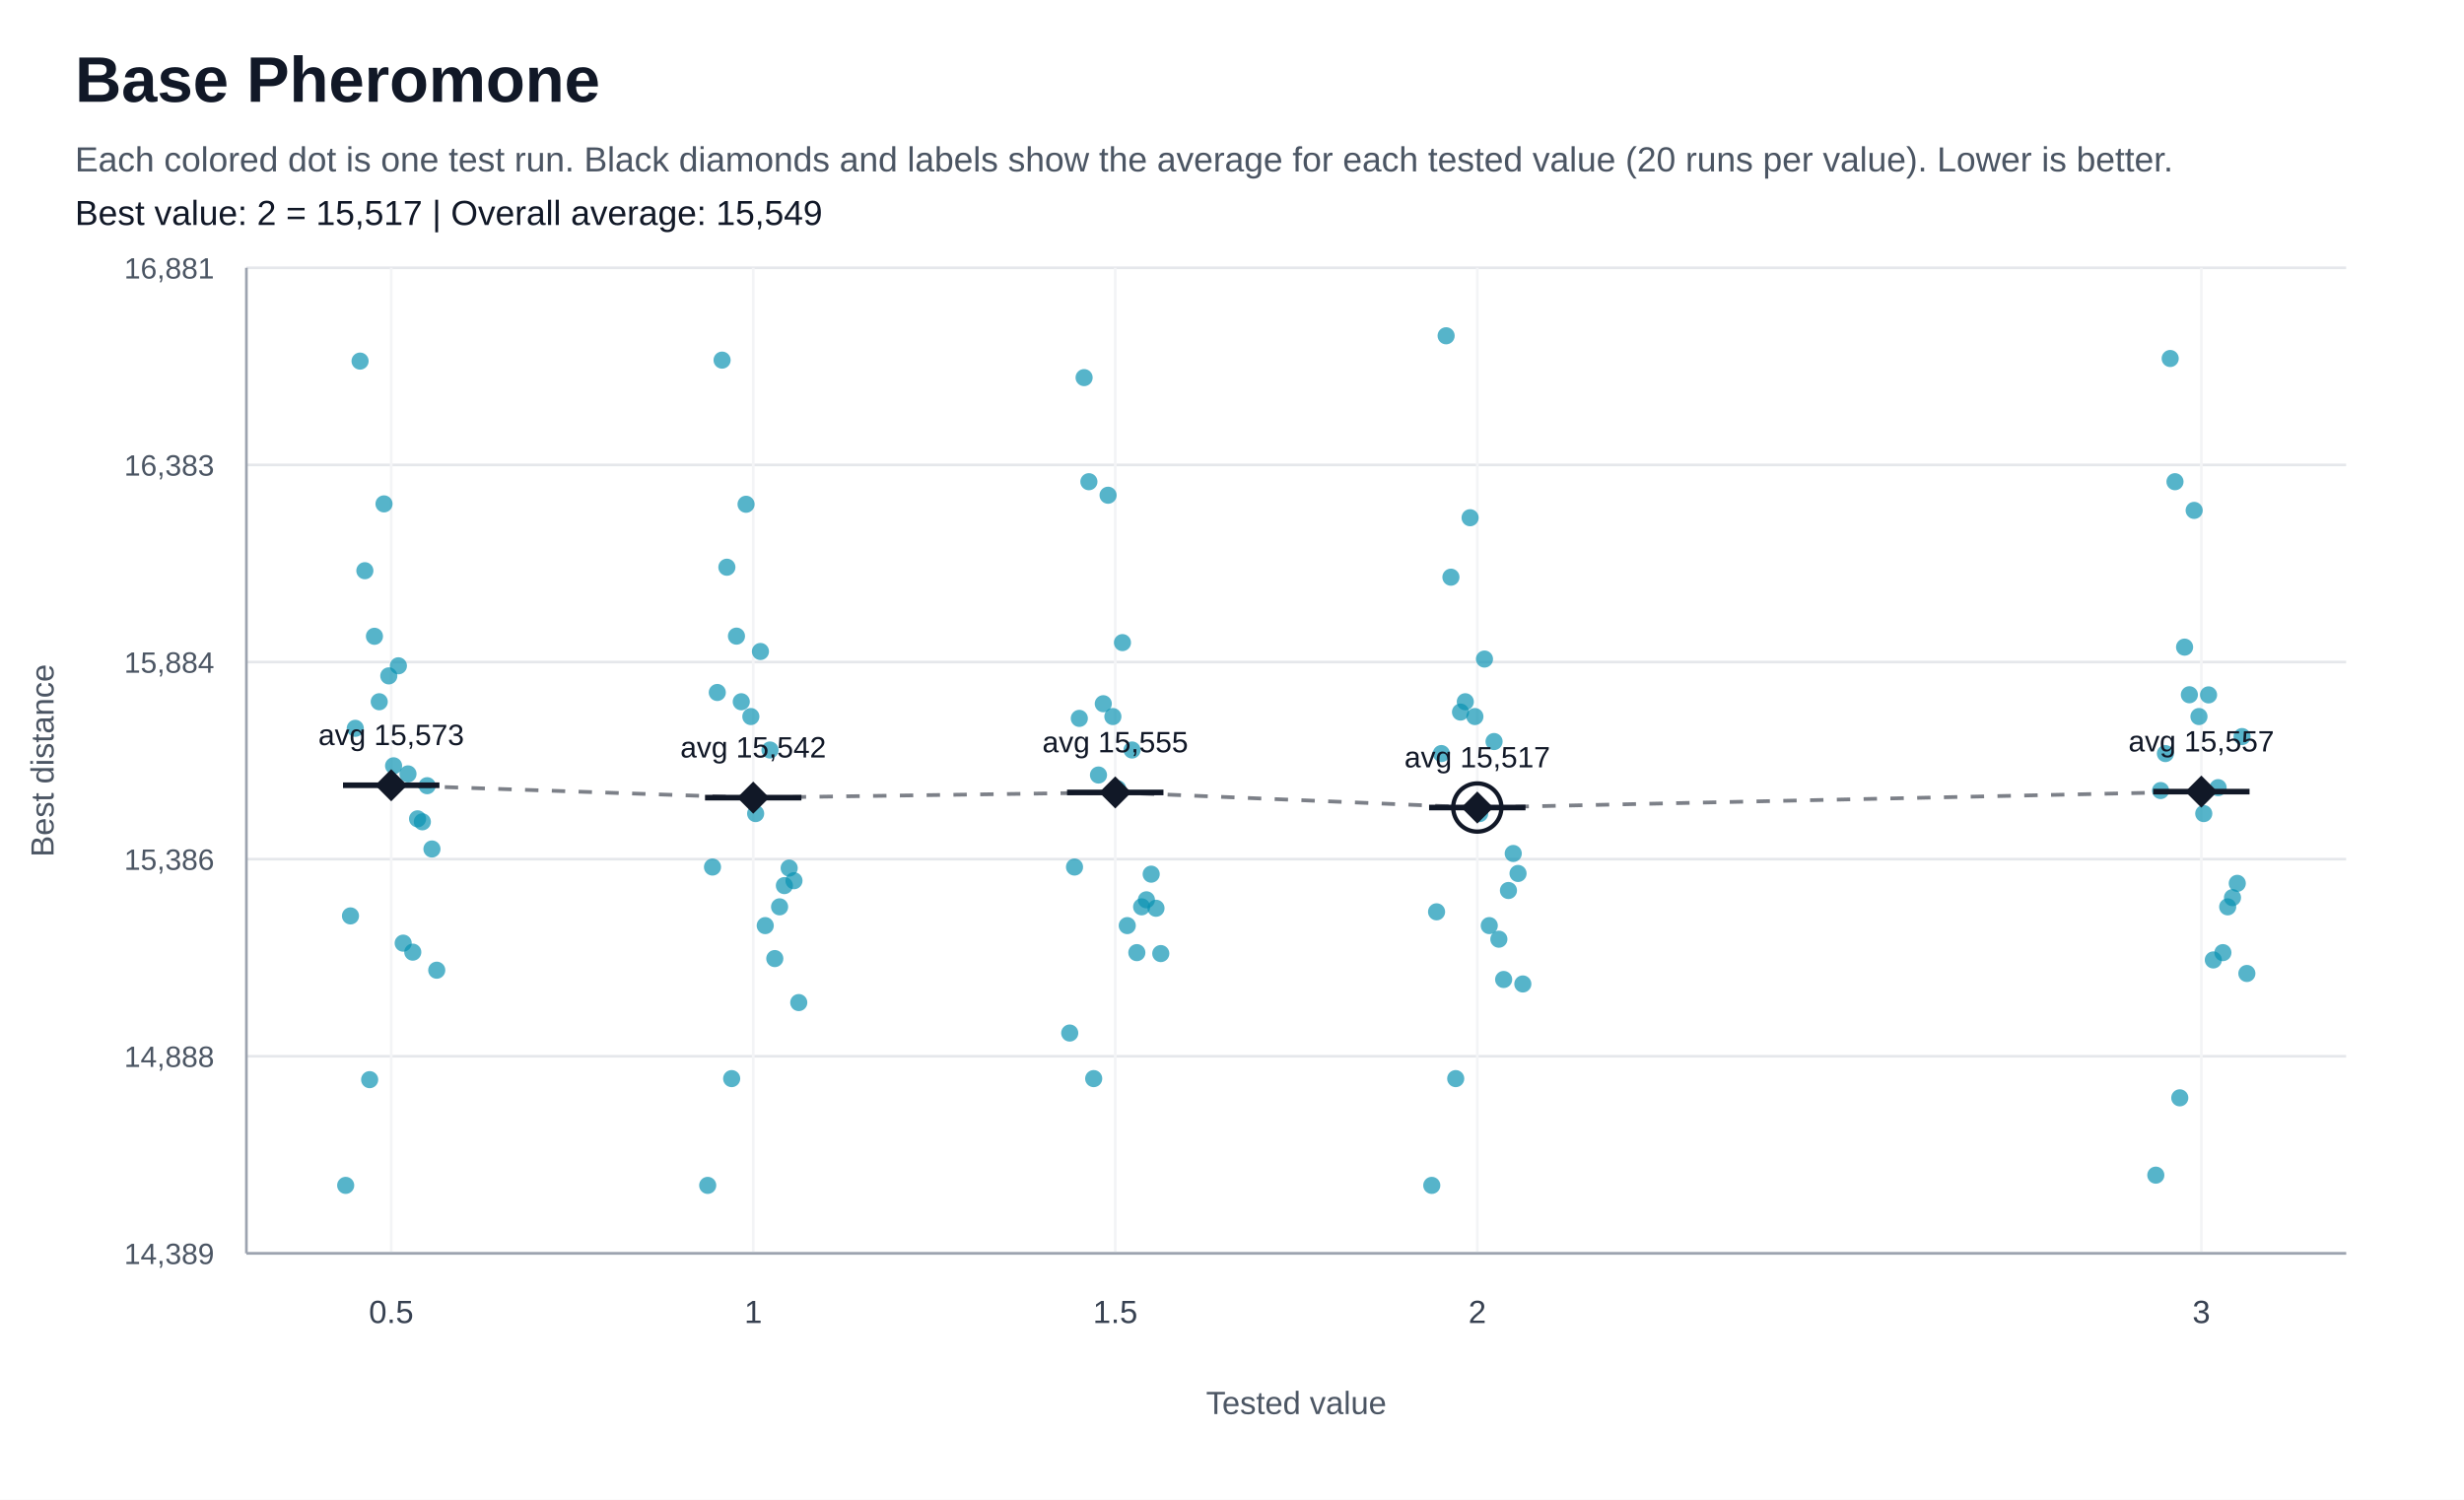
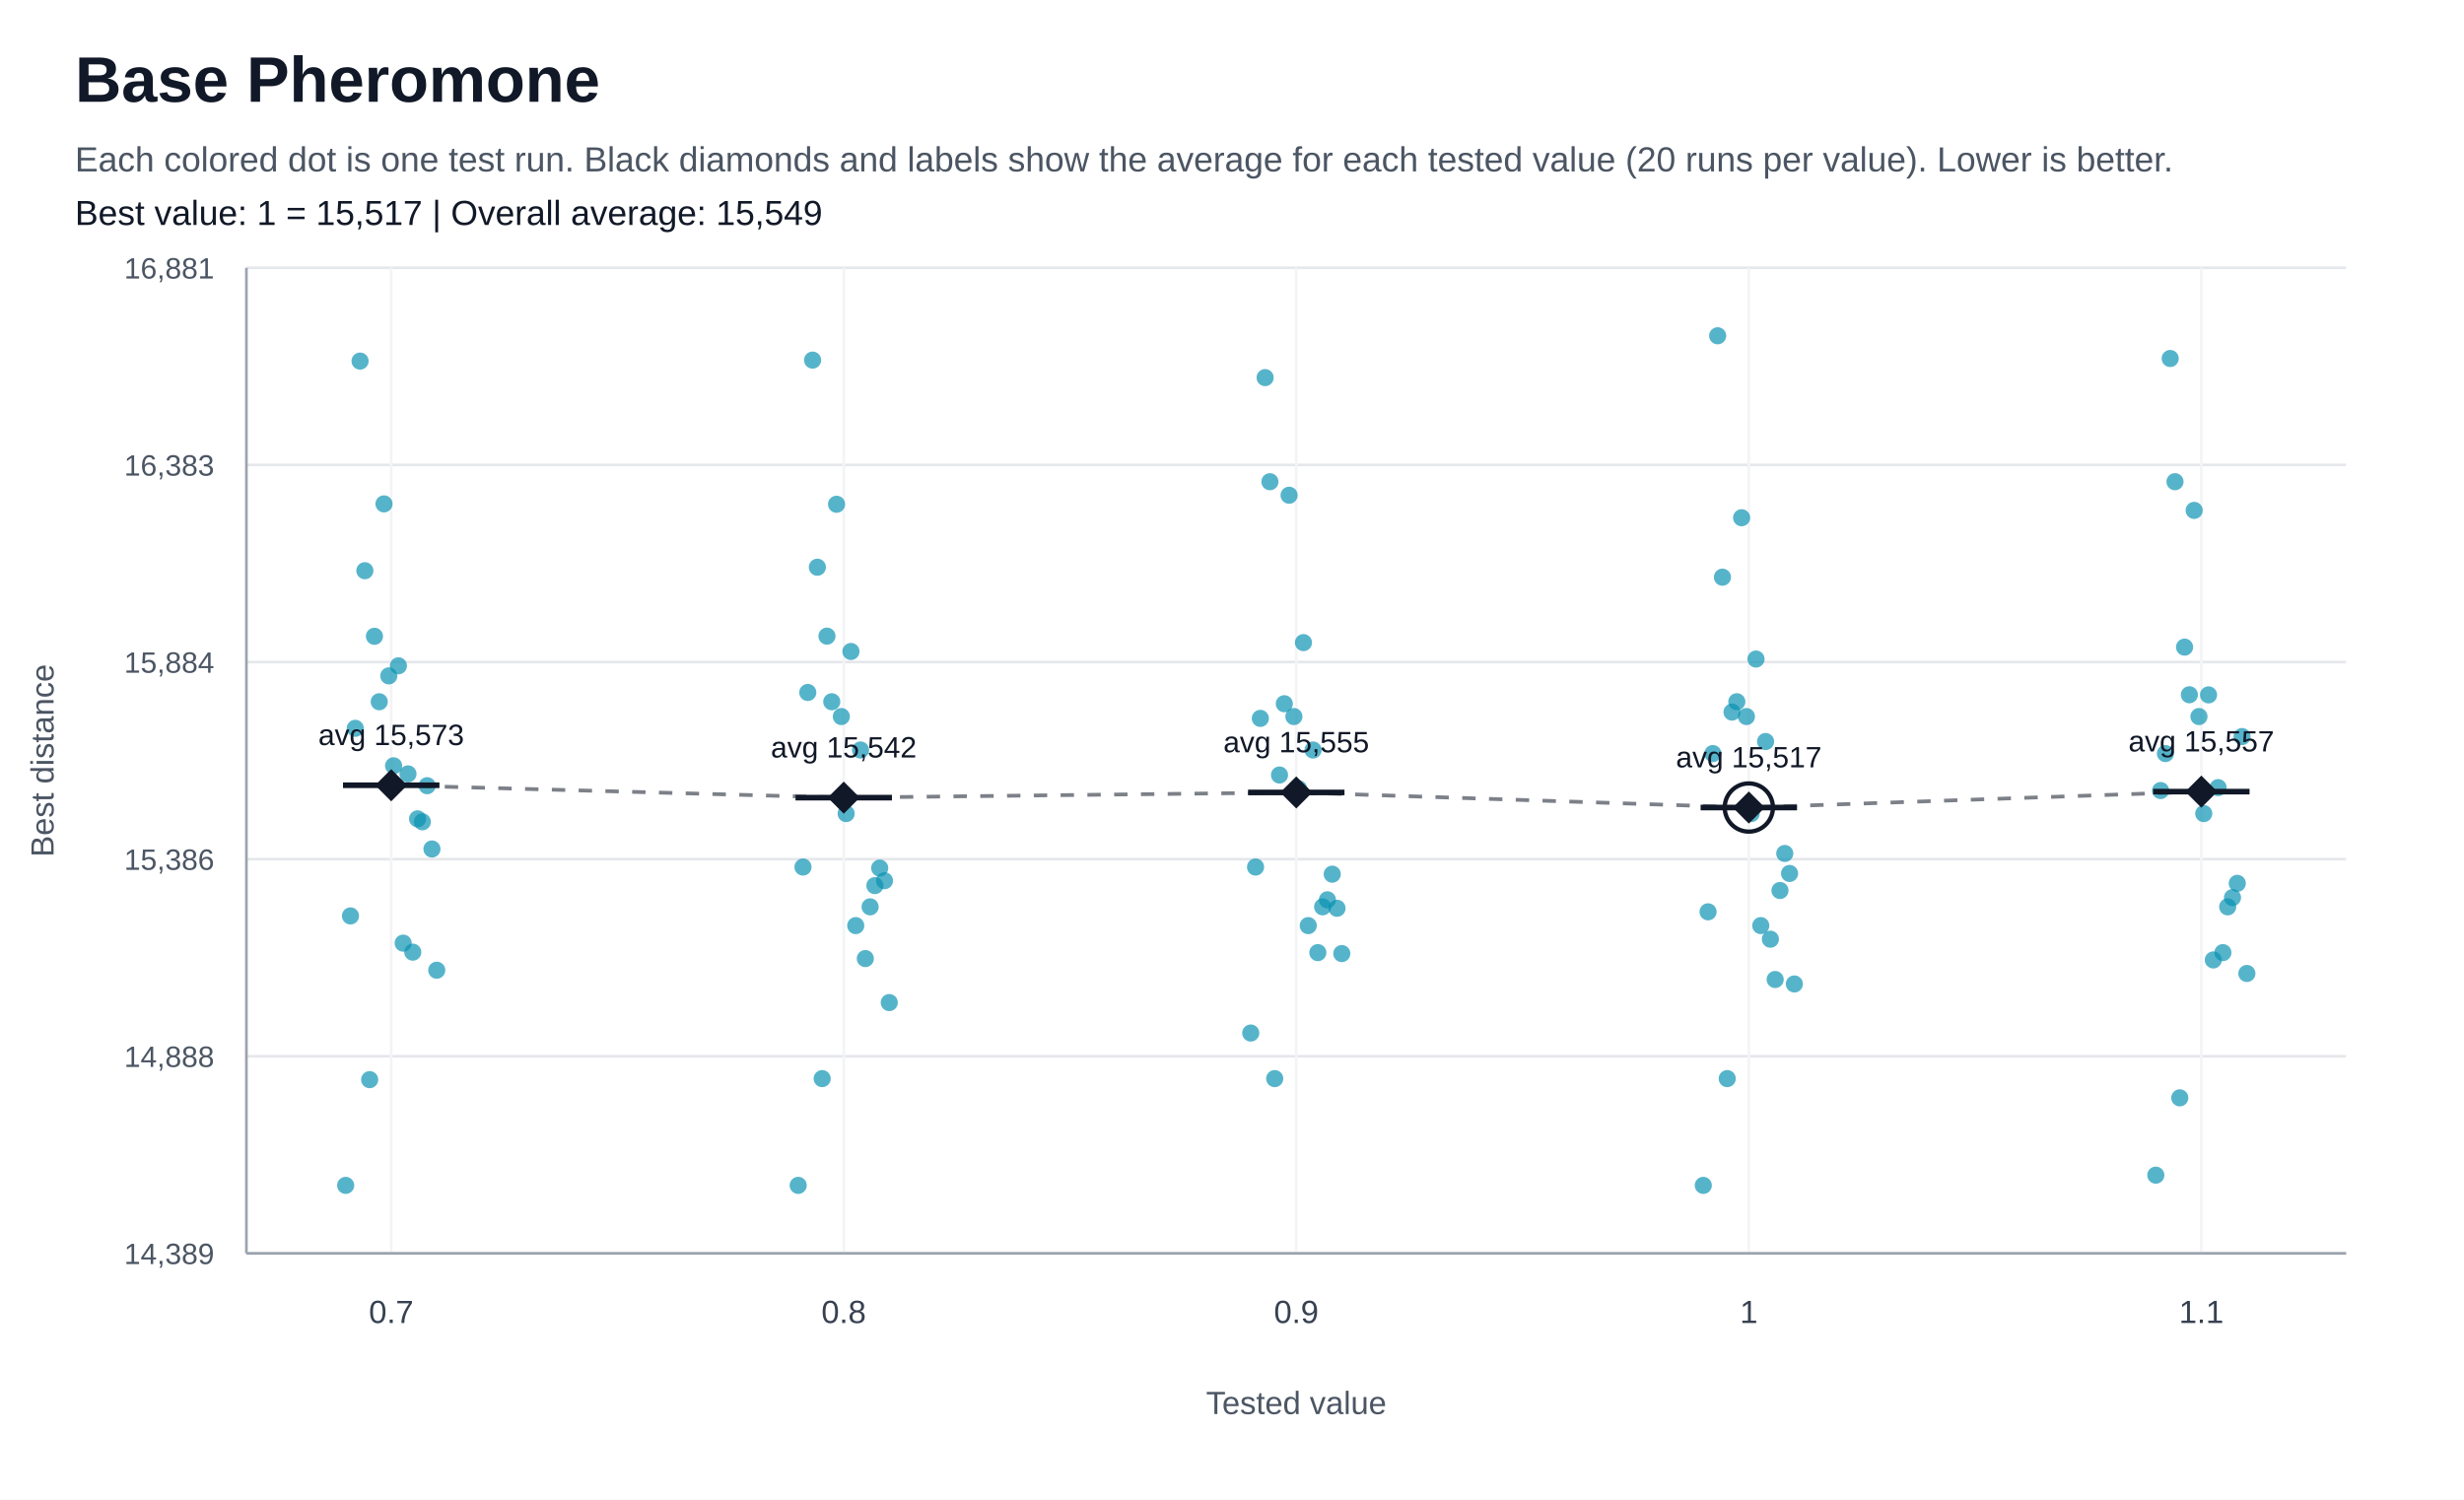
<svg xmlns="http://www.w3.org/2000/svg" width="920" height="560" viewBox="0 0 920 560">
  <rect width="100%" height="100%" fill="white" />
  <text x="28" y="38" font-family="Arial" font-size="24" font-weight="700" fill="#111827">Base Pheromone</text>
  <text x="28" y="64" font-family="Arial" font-size="13" fill="#4b5563">Each colored dot is one test run. Black diamonds and labels show the average for each tested value (20 runs per value). Lower is better.</text>
-   <text x="28" y="84" font-family="Arial" font-size="13" fill="#111827">Best value: 2 = 15,517 | Overall average: 15,549</text>
+   <text x="28" y="84" font-family="Arial" font-size="13" fill="#111827">Best value: 1 = 15,517 | Overall average: 15,549</text>
  <line x1="92" y1="468.00" x2="876" y2="468.00" stroke="#e5e7eb" stroke-width="1" />
  <text x="80" y="472.00" font-family="Arial" font-size="11" fill="#4b5563" text-anchor="end">14,389</text>
  <line x1="92" y1="394.40" x2="876" y2="394.40" stroke="#e5e7eb" stroke-width="1" />
  <text x="80" y="398.40" font-family="Arial" font-size="11" fill="#4b5563" text-anchor="end">14,888</text>
  <line x1="92" y1="320.80" x2="876" y2="320.80" stroke="#e5e7eb" stroke-width="1" />
  <text x="80" y="324.80" font-family="Arial" font-size="11" fill="#4b5563" text-anchor="end">15,386</text>
  <line x1="92" y1="247.20" x2="876" y2="247.20" stroke="#e5e7eb" stroke-width="1" />
  <text x="80" y="251.20" font-family="Arial" font-size="11" fill="#4b5563" text-anchor="end">15,884</text>
  <line x1="92" y1="173.60" x2="876" y2="173.60" stroke="#e5e7eb" stroke-width="1" />
  <text x="80" y="177.60" font-family="Arial" font-size="11" fill="#4b5563" text-anchor="end">16,383</text>
  <line x1="92" y1="100.00" x2="876" y2="100.00" stroke="#e5e7eb" stroke-width="1" />
  <text x="80" y="104.00" font-family="Arial" font-size="11" fill="#4b5563" text-anchor="end">16,881</text>
  <line x1="146.07" y1="100" x2="146.07" y2="468" stroke="#f3f4f6" stroke-width="1" />
-   <text x="146.07" y="494" font-family="Arial" font-size="12" fill="#374151" text-anchor="middle">0.5</text>
-   <line x1="281.24" y1="100" x2="281.24" y2="468" stroke="#f3f4f6" stroke-width="1" />
-   <text x="281.24" y="494" font-family="Arial" font-size="12" fill="#374151" text-anchor="middle">1</text>
-   <line x1="416.41" y1="100" x2="416.41" y2="468" stroke="#f3f4f6" stroke-width="1" />
-   <text x="416.41" y="494" font-family="Arial" font-size="12" fill="#374151" text-anchor="middle">1.5</text>
-   <line x1="551.59" y1="100" x2="551.59" y2="468" stroke="#f3f4f6" stroke-width="1" />
-   <text x="551.59" y="494" font-family="Arial" font-size="12" fill="#374151" text-anchor="middle">2</text>
+   <text x="146.07" y="494" font-family="Arial" font-size="12" fill="#374151" text-anchor="middle">0.7</text>
+   <line x1="315.03" y1="100" x2="315.03" y2="468" stroke="#f3f4f6" stroke-width="1" />
+   <text x="315.03" y="494" font-family="Arial" font-size="12" fill="#374151" text-anchor="middle">0.8</text>
+   <line x1="484.00" y1="100" x2="484.00" y2="468" stroke="#f3f4f6" stroke-width="1" />
+   <text x="484.00" y="494" font-family="Arial" font-size="12" fill="#374151" text-anchor="middle">0.9</text>
+   <line x1="652.97" y1="100" x2="652.97" y2="468" stroke="#f3f4f6" stroke-width="1" />
+   <text x="652.97" y="494" font-family="Arial" font-size="12" fill="#374151" text-anchor="middle">1</text>
  <line x1="821.93" y1="100" x2="821.93" y2="468" stroke="#f3f4f6" stroke-width="1" />
-   <text x="821.93" y="494" font-family="Arial" font-size="12" fill="#374151" text-anchor="middle">3</text>
+   <text x="821.93" y="494" font-family="Arial" font-size="12" fill="#374151" text-anchor="middle">1.1</text>
  <line x1="92" y1="468" x2="876" y2="468" stroke="#9ca3af" />
  <line x1="92" y1="100" x2="92" y2="468" stroke="#9ca3af" />
-   <polyline fill="none" stroke="#111827" stroke-width="1.4" opacity="0.55" stroke-dasharray="5 5" points="146.07,293.21 281.24,297.84 416.41,295.90 551.59,301.53 821.93,295.59" />
+   <polyline fill="none" stroke="#111827" stroke-width="1.4" opacity="0.55" stroke-dasharray="5 5" points="146.07,293.21 315.03,297.84 484.00,295.90 652.97,301.53 821.93,295.59" />
  <circle cx="129.07" cy="442.62" r="3.2" fill="#0891b2" opacity="0.68" />
  <circle cx="130.86" cy="342.00" r="3.2" fill="#0891b2" opacity="0.68" />
  <circle cx="132.65" cy="271.95" r="3.2" fill="#0891b2" opacity="0.68" />
  <circle cx="134.44" cy="134.83" r="3.2" fill="#0891b2" opacity="0.68" />
  <circle cx="136.23" cy="213.10" r="3.2" fill="#0891b2" opacity="0.68" />
  <circle cx="138.02" cy="403.14" r="3.2" fill="#0891b2" opacity="0.68" />
  <circle cx="139.81" cy="237.59" r="3.2" fill="#0891b2" opacity="0.68" />
  <circle cx="141.60" cy="262.03" r="3.2" fill="#0891b2" opacity="0.68" />
  <circle cx="143.38" cy="188.15" r="3.2" fill="#0891b2" opacity="0.68" />
  <circle cx="145.17" cy="252.37" r="3.2" fill="#0891b2" opacity="0.68" />
  <circle cx="146.96" cy="285.95" r="3.2" fill="#0891b2" opacity="0.68" />
  <circle cx="148.75" cy="248.61" r="3.2" fill="#0891b2" opacity="0.68" />
  <circle cx="150.54" cy="352.17" r="3.2" fill="#0891b2" opacity="0.68" />
  <circle cx="152.33" cy="288.97" r="3.2" fill="#0891b2" opacity="0.68" />
  <circle cx="154.12" cy="355.53" r="3.2" fill="#0891b2" opacity="0.68" />
  <circle cx="155.91" cy="305.75" r="3.2" fill="#0891b2" opacity="0.68" />
  <circle cx="157.70" cy="306.86" r="3.2" fill="#0891b2" opacity="0.68" />
  <circle cx="159.49" cy="293.38" r="3.2" fill="#0891b2" opacity="0.68" />
  <circle cx="161.28" cy="317.01" r="3.2" fill="#0891b2" opacity="0.68" />
  <circle cx="163.07" cy="362.27" r="3.2" fill="#0891b2" opacity="0.68" />
  <line x1="128.07" y1="293.21" x2="164.07" y2="293.21" stroke="#111827" stroke-width="2.1" />
  <polygon points="146.07,287.21 152.07,293.21 146.07,299.21 140.07,293.21" fill="#111827" />
  <text x="146.07" y="278.21" font-family="Arial" font-size="11" fill="#111827" text-anchor="middle">avg 15,573</text>
-   <circle cx="264.24" cy="442.62" r="3.2" fill="#0891b2" opacity="0.68" />
-   <circle cx="266.03" cy="323.75" r="3.2" fill="#0891b2" opacity="0.68" />
-   <circle cx="267.82" cy="258.57" r="3.2" fill="#0891b2" opacity="0.68" />
-   <circle cx="269.61" cy="134.47" r="3.2" fill="#0891b2" opacity="0.68" />
-   <circle cx="271.40" cy="211.80" r="3.2" fill="#0891b2" opacity="0.68" />
-   <circle cx="273.19" cy="402.75" r="3.2" fill="#0891b2" opacity="0.68" />
-   <circle cx="274.98" cy="237.53" r="3.2" fill="#0891b2" opacity="0.68" />
-   <circle cx="276.77" cy="262.03" r="3.2" fill="#0891b2" opacity="0.68" />
-   <circle cx="278.56" cy="188.29" r="3.2" fill="#0891b2" opacity="0.68" />
-   <circle cx="280.35" cy="267.56" r="3.2" fill="#0891b2" opacity="0.68" />
-   <circle cx="282.14" cy="303.79" r="3.2" fill="#0891b2" opacity="0.68" />
-   <circle cx="283.93" cy="243.26" r="3.2" fill="#0891b2" opacity="0.68" />
-   <circle cx="285.72" cy="345.62" r="3.2" fill="#0891b2" opacity="0.68" />
-   <circle cx="287.50" cy="280.05" r="3.2" fill="#0891b2" opacity="0.68" />
-   <circle cx="289.29" cy="357.93" r="3.2" fill="#0891b2" opacity="0.68" />
-   <circle cx="291.08" cy="338.61" r="3.2" fill="#0891b2" opacity="0.68" />
-   <circle cx="292.87" cy="330.68" r="3.2" fill="#0891b2" opacity="0.68" />
-   <circle cx="294.66" cy="324.14" r="3.2" fill="#0891b2" opacity="0.68" />
-   <circle cx="296.45" cy="328.86" r="3.2" fill="#0891b2" opacity="0.68" />
-   <circle cx="298.24" cy="374.36" r="3.2" fill="#0891b2" opacity="0.68" />
-   <line x1="263.24" y1="297.84" x2="299.24" y2="297.84" stroke="#111827" stroke-width="2.1" />
-   <polygon points="281.24,291.84 287.24,297.84 281.24,303.84 275.24,297.84" fill="#111827" />
-   <text x="281.24" y="282.84" font-family="Arial" font-size="11" fill="#111827" text-anchor="middle">avg 15,542</text>
-   <circle cx="399.41" cy="385.73" r="3.2" fill="#0891b2" opacity="0.68" />
-   <circle cx="401.20" cy="323.75" r="3.2" fill="#0891b2" opacity="0.68" />
-   <circle cx="402.99" cy="268.24" r="3.2" fill="#0891b2" opacity="0.68" />
-   <circle cx="404.78" cy="141.00" r="3.2" fill="#0891b2" opacity="0.68" />
-   <circle cx="406.57" cy="179.87" r="3.2" fill="#0891b2" opacity="0.68" />
-   <circle cx="408.36" cy="402.75" r="3.2" fill="#0891b2" opacity="0.68" />
-   <circle cx="410.15" cy="289.39" r="3.2" fill="#0891b2" opacity="0.68" />
-   <circle cx="411.94" cy="262.77" r="3.2" fill="#0891b2" opacity="0.68" />
-   <circle cx="413.73" cy="184.92" r="3.2" fill="#0891b2" opacity="0.68" />
-   <circle cx="415.52" cy="267.56" r="3.2" fill="#0891b2" opacity="0.68" />
-   <circle cx="417.31" cy="294.52" r="3.2" fill="#0891b2" opacity="0.68" />
-   <circle cx="419.10" cy="239.95" r="3.2" fill="#0891b2" opacity="0.68" />
-   <circle cx="420.89" cy="345.62" r="3.2" fill="#0891b2" opacity="0.68" />
-   <circle cx="422.68" cy="280.05" r="3.2" fill="#0891b2" opacity="0.68" />
-   <circle cx="424.47" cy="355.71" r="3.2" fill="#0891b2" opacity="0.68" />
-   <circle cx="426.26" cy="338.61" r="3.2" fill="#0891b2" opacity="0.68" />
-   <circle cx="428.05" cy="335.99" r="3.2" fill="#0891b2" opacity="0.68" />
-   <circle cx="429.83" cy="326.41" r="3.2" fill="#0891b2" opacity="0.68" />
-   <circle cx="431.62" cy="339.14" r="3.2" fill="#0891b2" opacity="0.68" />
-   <circle cx="433.41" cy="356.06" r="3.2" fill="#0891b2" opacity="0.68" />
-   <line x1="398.41" y1="295.90" x2="434.41" y2="295.90" stroke="#111827" stroke-width="2.1" />
-   <polygon points="416.41,289.90 422.41,295.90 416.41,301.90 410.41,295.90" fill="#111827" />
-   <text x="416.41" y="280.90" font-family="Arial" font-size="11" fill="#111827" text-anchor="middle">avg 15,555</text>
-   <circle cx="534.59" cy="442.62" r="3.2" fill="#0891b2" opacity="0.68" />
-   <circle cx="536.38" cy="340.47" r="3.2" fill="#0891b2" opacity="0.68" />
-   <circle cx="538.17" cy="281.38" r="3.2" fill="#0891b2" opacity="0.68" />
-   <circle cx="539.95" cy="125.38" r="3.2" fill="#0891b2" opacity="0.68" />
-   <circle cx="541.74" cy="215.52" r="3.2" fill="#0891b2" opacity="0.68" />
-   <circle cx="543.53" cy="402.75" r="3.2" fill="#0891b2" opacity="0.68" />
-   <circle cx="545.32" cy="265.89" r="3.2" fill="#0891b2" opacity="0.68" />
-   <circle cx="547.11" cy="262.03" r="3.2" fill="#0891b2" opacity="0.68" />
-   <circle cx="548.90" cy="193.32" r="3.2" fill="#0891b2" opacity="0.68" />
-   <circle cx="550.69" cy="267.56" r="3.2" fill="#0891b2" opacity="0.68" />
-   <circle cx="552.48" cy="303.79" r="3.2" fill="#0891b2" opacity="0.68" />
-   <circle cx="554.27" cy="246.09" r="3.2" fill="#0891b2" opacity="0.68" />
-   <circle cx="556.06" cy="345.62" r="3.2" fill="#0891b2" opacity="0.68" />
-   <circle cx="557.85" cy="276.89" r="3.2" fill="#0891b2" opacity="0.68" />
-   <circle cx="559.64" cy="350.69" r="3.2" fill="#0891b2" opacity="0.68" />
-   <circle cx="561.43" cy="365.74" r="3.2" fill="#0891b2" opacity="0.68" />
-   <circle cx="563.22" cy="332.51" r="3.2" fill="#0891b2" opacity="0.68" />
-   <circle cx="565.01" cy="318.69" r="3.2" fill="#0891b2" opacity="0.68" />
-   <circle cx="566.80" cy="326.15" r="3.2" fill="#0891b2" opacity="0.68" />
-   <circle cx="568.59" cy="367.41" r="3.2" fill="#0891b2" opacity="0.68" />
-   <line x1="533.59" y1="301.53" x2="569.59" y2="301.53" stroke="#111827" stroke-width="2.1" />
-   <polygon points="551.59,295.53 557.59,301.53 551.59,307.53 545.59,301.53" fill="#111827" />
-   <circle cx="551.59" cy="301.53" r="9" fill="none" stroke="#111827" stroke-width="1.6" />
-   <text x="551.59" y="286.53" font-family="Arial" font-size="11" fill="#111827" text-anchor="middle">avg 15,517</text>
+   <circle cx="298.03" cy="442.62" r="3.2" fill="#0891b2" opacity="0.68" />
+   <circle cx="299.82" cy="323.75" r="3.2" fill="#0891b2" opacity="0.68" />
+   <circle cx="301.61" cy="258.57" r="3.2" fill="#0891b2" opacity="0.68" />
+   <circle cx="303.40" cy="134.47" r="3.2" fill="#0891b2" opacity="0.68" />
+   <circle cx="305.19" cy="211.80" r="3.2" fill="#0891b2" opacity="0.68" />
+   <circle cx="306.98" cy="402.75" r="3.2" fill="#0891b2" opacity="0.68" />
+   <circle cx="308.77" cy="237.53" r="3.2" fill="#0891b2" opacity="0.68" />
+   <circle cx="310.56" cy="262.03" r="3.2" fill="#0891b2" opacity="0.68" />
+   <circle cx="312.35" cy="188.29" r="3.2" fill="#0891b2" opacity="0.68" />
+   <circle cx="314.14" cy="267.56" r="3.2" fill="#0891b2" opacity="0.68" />
+   <circle cx="315.93" cy="303.79" r="3.2" fill="#0891b2" opacity="0.68" />
+   <circle cx="317.72" cy="243.26" r="3.2" fill="#0891b2" opacity="0.68" />
+   <circle cx="319.51" cy="345.62" r="3.2" fill="#0891b2" opacity="0.68" />
+   <circle cx="321.30" cy="280.05" r="3.2" fill="#0891b2" opacity="0.68" />
+   <circle cx="323.09" cy="357.93" r="3.2" fill="#0891b2" opacity="0.68" />
+   <circle cx="324.88" cy="338.61" r="3.2" fill="#0891b2" opacity="0.68" />
+   <circle cx="326.67" cy="330.68" r="3.2" fill="#0891b2" opacity="0.68" />
+   <circle cx="328.46" cy="324.14" r="3.2" fill="#0891b2" opacity="0.68" />
+   <circle cx="330.25" cy="328.86" r="3.2" fill="#0891b2" opacity="0.68" />
+   <circle cx="332.03" cy="374.36" r="3.2" fill="#0891b2" opacity="0.68" />
+   <line x1="297.03" y1="297.84" x2="333.03" y2="297.84" stroke="#111827" stroke-width="2.1" />
+   <polygon points="315.03,291.84 321.03,297.84 315.03,303.84 309.03,297.84" fill="#111827" />
+   <text x="315.03" y="282.84" font-family="Arial" font-size="11" fill="#111827" text-anchor="middle">avg 15,542</text>
+   <circle cx="467.00" cy="385.73" r="3.2" fill="#0891b2" opacity="0.68" />
+   <circle cx="468.79" cy="323.75" r="3.2" fill="#0891b2" opacity="0.68" />
+   <circle cx="470.58" cy="268.24" r="3.2" fill="#0891b2" opacity="0.68" />
+   <circle cx="472.37" cy="141.00" r="3.2" fill="#0891b2" opacity="0.68" />
+   <circle cx="474.16" cy="179.87" r="3.2" fill="#0891b2" opacity="0.68" />
+   <circle cx="475.95" cy="402.75" r="3.2" fill="#0891b2" opacity="0.68" />
+   <circle cx="477.74" cy="289.39" r="3.2" fill="#0891b2" opacity="0.68" />
+   <circle cx="479.53" cy="262.77" r="3.2" fill="#0891b2" opacity="0.68" />
+   <circle cx="481.32" cy="184.92" r="3.2" fill="#0891b2" opacity="0.68" />
+   <circle cx="483.11" cy="267.56" r="3.2" fill="#0891b2" opacity="0.68" />
+   <circle cx="484.89" cy="294.52" r="3.2" fill="#0891b2" opacity="0.68" />
+   <circle cx="486.68" cy="239.95" r="3.2" fill="#0891b2" opacity="0.68" />
+   <circle cx="488.47" cy="345.62" r="3.2" fill="#0891b2" opacity="0.68" />
+   <circle cx="490.26" cy="280.05" r="3.2" fill="#0891b2" opacity="0.68" />
+   <circle cx="492.05" cy="355.71" r="3.2" fill="#0891b2" opacity="0.68" />
+   <circle cx="493.84" cy="338.61" r="3.2" fill="#0891b2" opacity="0.68" />
+   <circle cx="495.63" cy="335.99" r="3.2" fill="#0891b2" opacity="0.68" />
+   <circle cx="497.42" cy="326.41" r="3.2" fill="#0891b2" opacity="0.68" />
+   <circle cx="499.21" cy="339.14" r="3.2" fill="#0891b2" opacity="0.68" />
+   <circle cx="501.00" cy="356.06" r="3.2" fill="#0891b2" opacity="0.68" />
+   <line x1="466.00" y1="295.90" x2="502.00" y2="295.90" stroke="#111827" stroke-width="2.1" />
+   <polygon points="484.00,289.90 490.00,295.90 484.00,301.90 478.00,295.90" fill="#111827" />
+   <text x="484.00" y="280.90" font-family="Arial" font-size="11" fill="#111827" text-anchor="middle">avg 15,555</text>
+   <circle cx="635.97" cy="442.62" r="3.2" fill="#0891b2" opacity="0.68" />
+   <circle cx="637.75" cy="340.47" r="3.2" fill="#0891b2" opacity="0.68" />
+   <circle cx="639.54" cy="281.38" r="3.2" fill="#0891b2" opacity="0.68" />
+   <circle cx="641.33" cy="125.38" r="3.2" fill="#0891b2" opacity="0.68" />
+   <circle cx="643.12" cy="215.52" r="3.2" fill="#0891b2" opacity="0.68" />
+   <circle cx="644.91" cy="402.75" r="3.2" fill="#0891b2" opacity="0.68" />
+   <circle cx="646.70" cy="265.89" r="3.2" fill="#0891b2" opacity="0.68" />
+   <circle cx="648.49" cy="262.03" r="3.2" fill="#0891b2" opacity="0.68" />
+   <circle cx="650.28" cy="193.32" r="3.2" fill="#0891b2" opacity="0.68" />
+   <circle cx="652.07" cy="267.56" r="3.2" fill="#0891b2" opacity="0.68" />
+   <circle cx="653.86" cy="303.79" r="3.2" fill="#0891b2" opacity="0.68" />
+   <circle cx="655.65" cy="246.09" r="3.2" fill="#0891b2" opacity="0.68" />
+   <circle cx="657.44" cy="345.62" r="3.2" fill="#0891b2" opacity="0.68" />
+   <circle cx="659.23" cy="276.89" r="3.2" fill="#0891b2" opacity="0.68" />
+   <circle cx="661.02" cy="350.69" r="3.2" fill="#0891b2" opacity="0.68" />
+   <circle cx="662.81" cy="365.74" r="3.2" fill="#0891b2" opacity="0.68" />
+   <circle cx="664.60" cy="332.51" r="3.2" fill="#0891b2" opacity="0.68" />
+   <circle cx="666.39" cy="318.69" r="3.2" fill="#0891b2" opacity="0.68" />
+   <circle cx="668.18" cy="326.15" r="3.2" fill="#0891b2" opacity="0.68" />
+   <circle cx="669.97" cy="367.41" r="3.2" fill="#0891b2" opacity="0.68" />
+   <line x1="634.97" y1="301.53" x2="670.97" y2="301.53" stroke="#111827" stroke-width="2.1" />
+   <polygon points="652.97,295.53 658.97,301.53 652.97,307.53 646.97,301.53" fill="#111827" />
+   <circle cx="652.97" cy="301.53" r="9" fill="none" stroke="#111827" stroke-width="1.6" />
+   <text x="652.97" y="286.53" font-family="Arial" font-size="11" fill="#111827" text-anchor="middle">avg 15,517</text>
  <circle cx="804.93" cy="438.80" r="3.2" fill="#0891b2" opacity="0.68" />
  <circle cx="806.72" cy="295.19" r="3.2" fill="#0891b2" opacity="0.68" />
  <circle cx="808.51" cy="281.38" r="3.2" fill="#0891b2" opacity="0.68" />
  <circle cx="810.30" cy="133.86" r="3.2" fill="#0891b2" opacity="0.68" />
  <circle cx="812.09" cy="179.87" r="3.2" fill="#0891b2" opacity="0.68" />
  <circle cx="813.88" cy="409.93" r="3.2" fill="#0891b2" opacity="0.68" />
  <circle cx="815.67" cy="241.64" r="3.2" fill="#0891b2" opacity="0.68" />
  <circle cx="817.46" cy="259.42" r="3.2" fill="#0891b2" opacity="0.68" />
  <circle cx="819.25" cy="190.58" r="3.2" fill="#0891b2" opacity="0.68" />
  <circle cx="821.04" cy="267.56" r="3.2" fill="#0891b2" opacity="0.68" />
  <circle cx="822.83" cy="303.79" r="3.2" fill="#0891b2" opacity="0.68" />
  <circle cx="824.62" cy="259.47" r="3.2" fill="#0891b2" opacity="0.68" />
  <circle cx="826.40" cy="358.44" r="3.2" fill="#0891b2" opacity="0.68" />
  <circle cx="828.19" cy="294.10" r="3.2" fill="#0891b2" opacity="0.68" />
  <circle cx="829.98" cy="355.71" r="3.2" fill="#0891b2" opacity="0.68" />
  <circle cx="831.77" cy="338.61" r="3.2" fill="#0891b2" opacity="0.68" />
  <circle cx="833.56" cy="335.16" r="3.2" fill="#0891b2" opacity="0.68" />
  <circle cx="835.35" cy="329.84" r="3.2" fill="#0891b2" opacity="0.68" />
  <circle cx="837.14" cy="275.03" r="3.2" fill="#0891b2" opacity="0.68" />
  <circle cx="838.93" cy="363.49" r="3.2" fill="#0891b2" opacity="0.68" />
  <line x1="803.93" y1="295.59" x2="839.93" y2="295.59" stroke="#111827" stroke-width="2.1" />
  <polygon points="821.93,289.59 827.93,295.59 821.93,301.59 815.93,295.59" fill="#111827" />
  <text x="821.93" y="280.59" font-family="Arial" font-size="11" fill="#111827" text-anchor="middle">avg 15,557</text>
  <text x="484.00" y="528" font-family="Arial" font-size="12" fill="#4b5563" text-anchor="middle">Tested value</text>
  <text x="20" y="284.00" font-family="Arial" font-size="12" fill="#4b5563" text-anchor="middle" transform="rotate(-90 20 284.00)">Best distance</text>
</svg>
